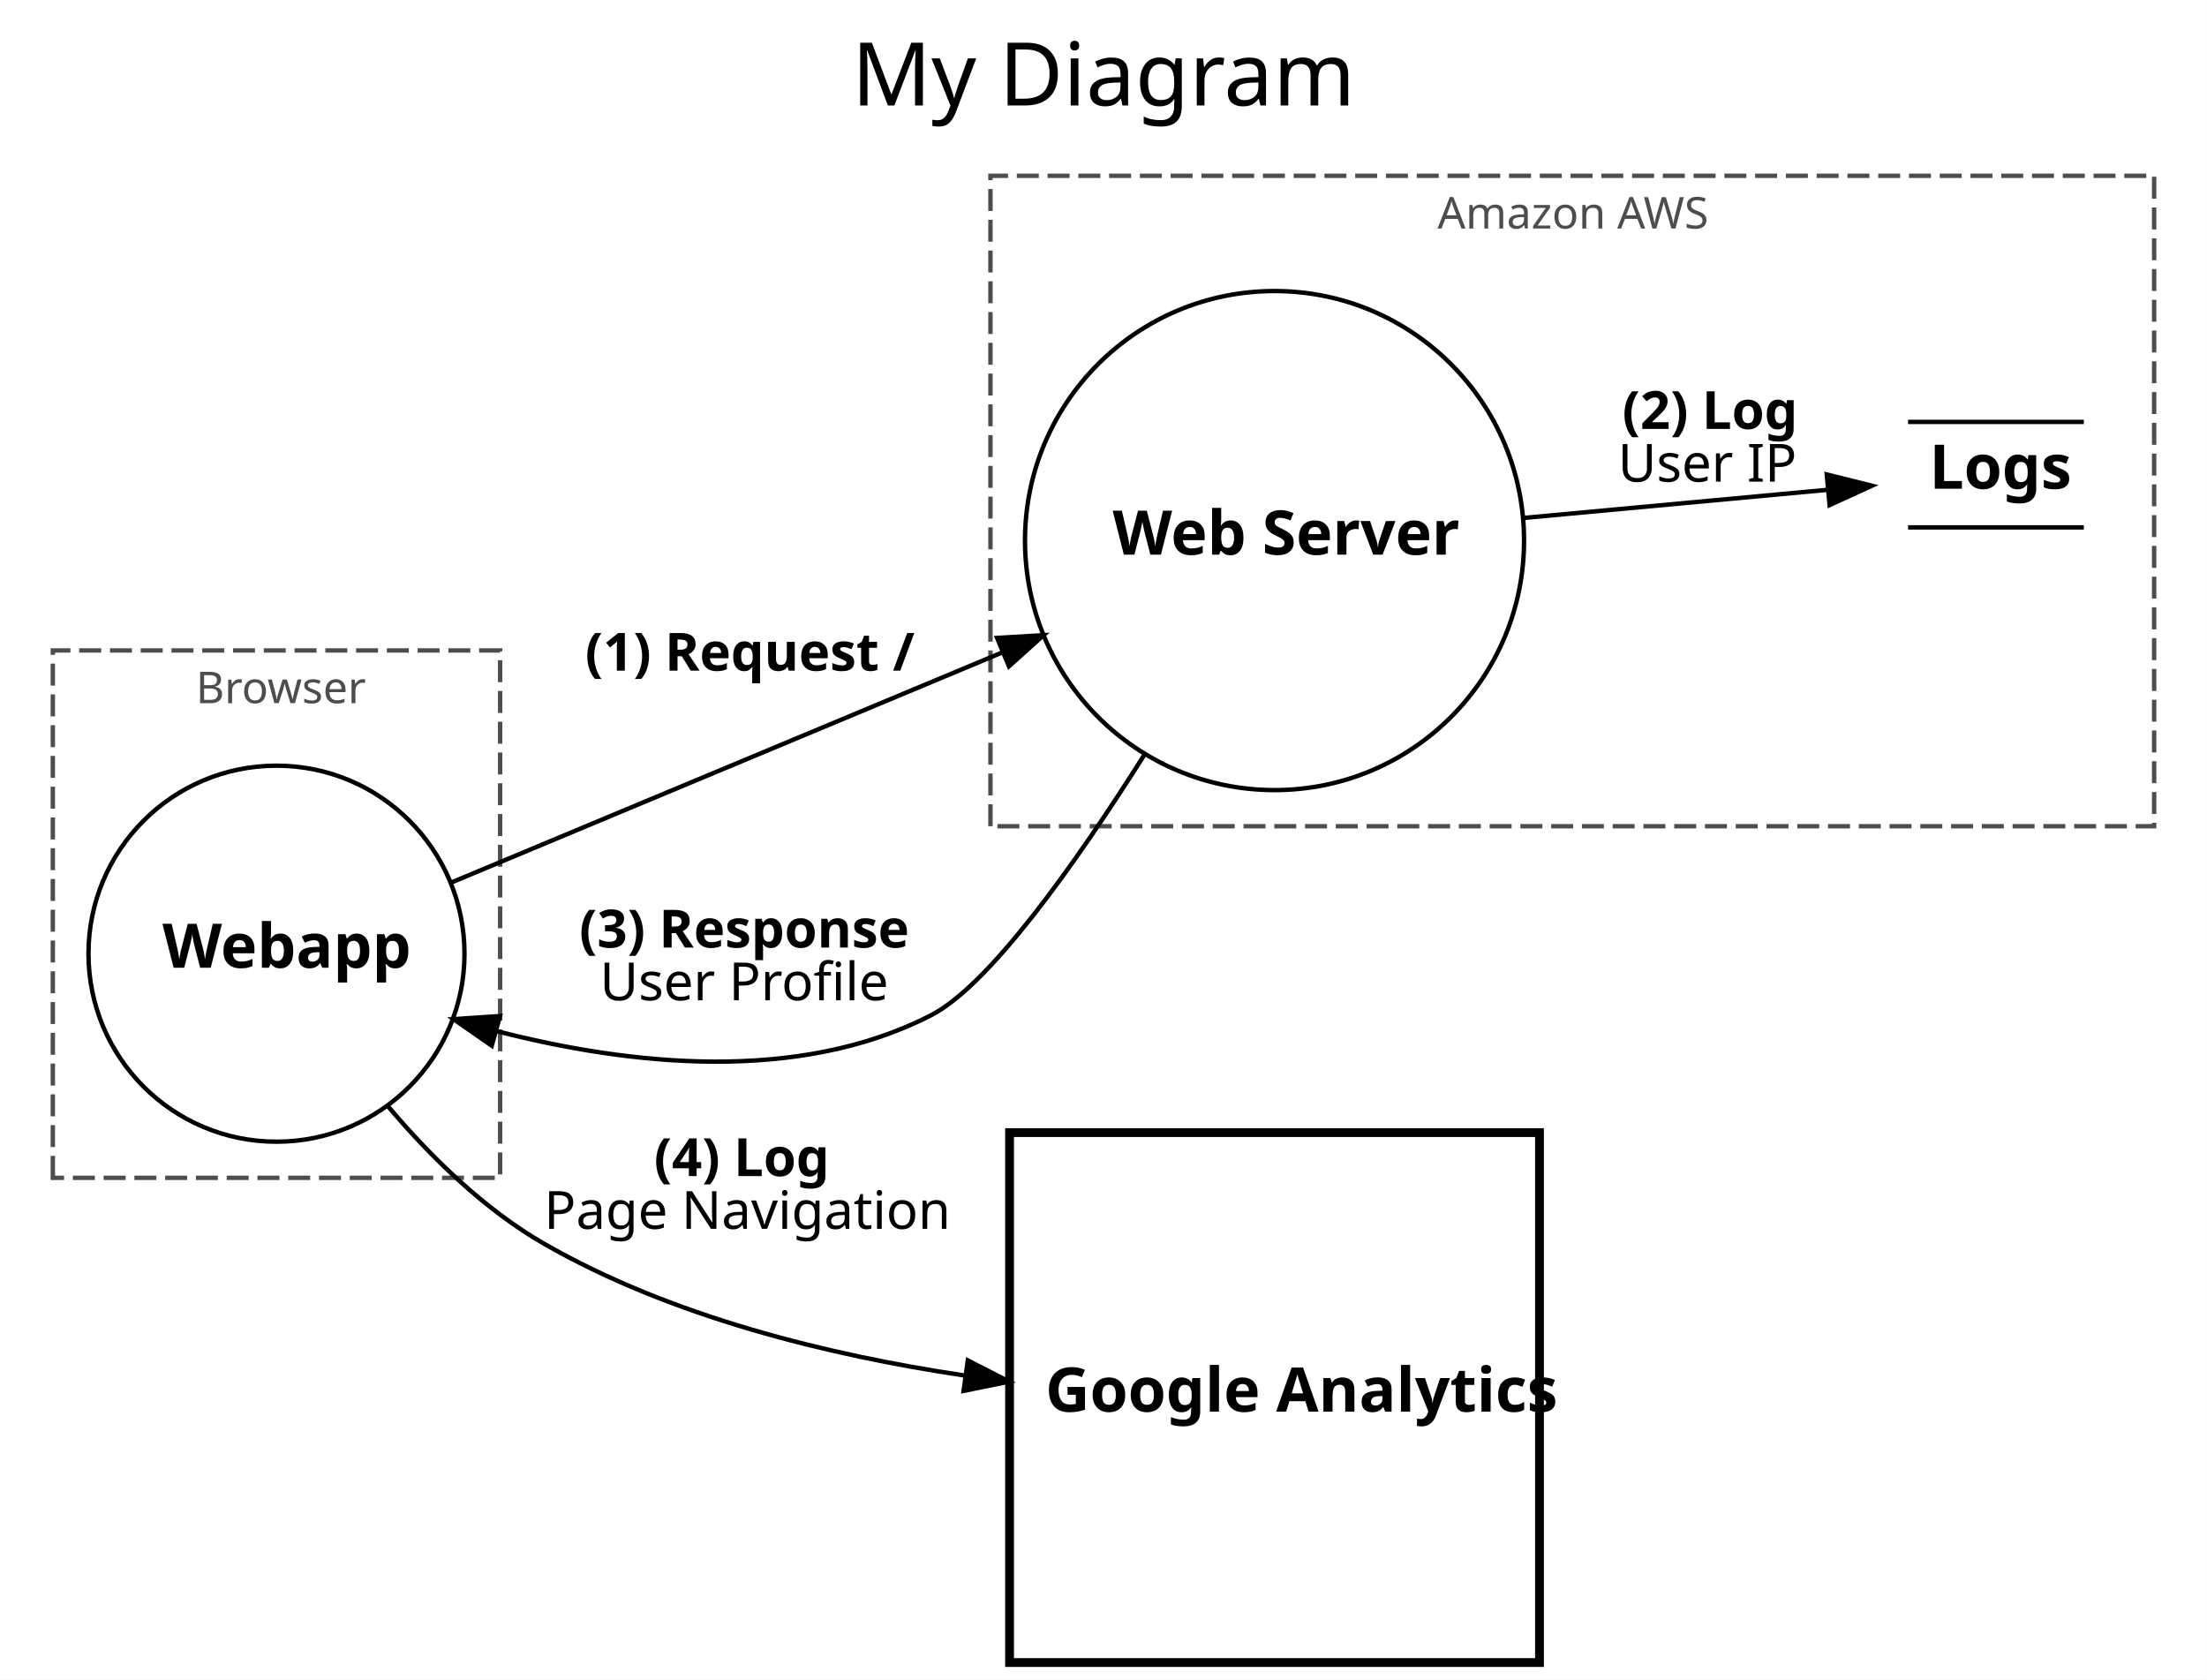
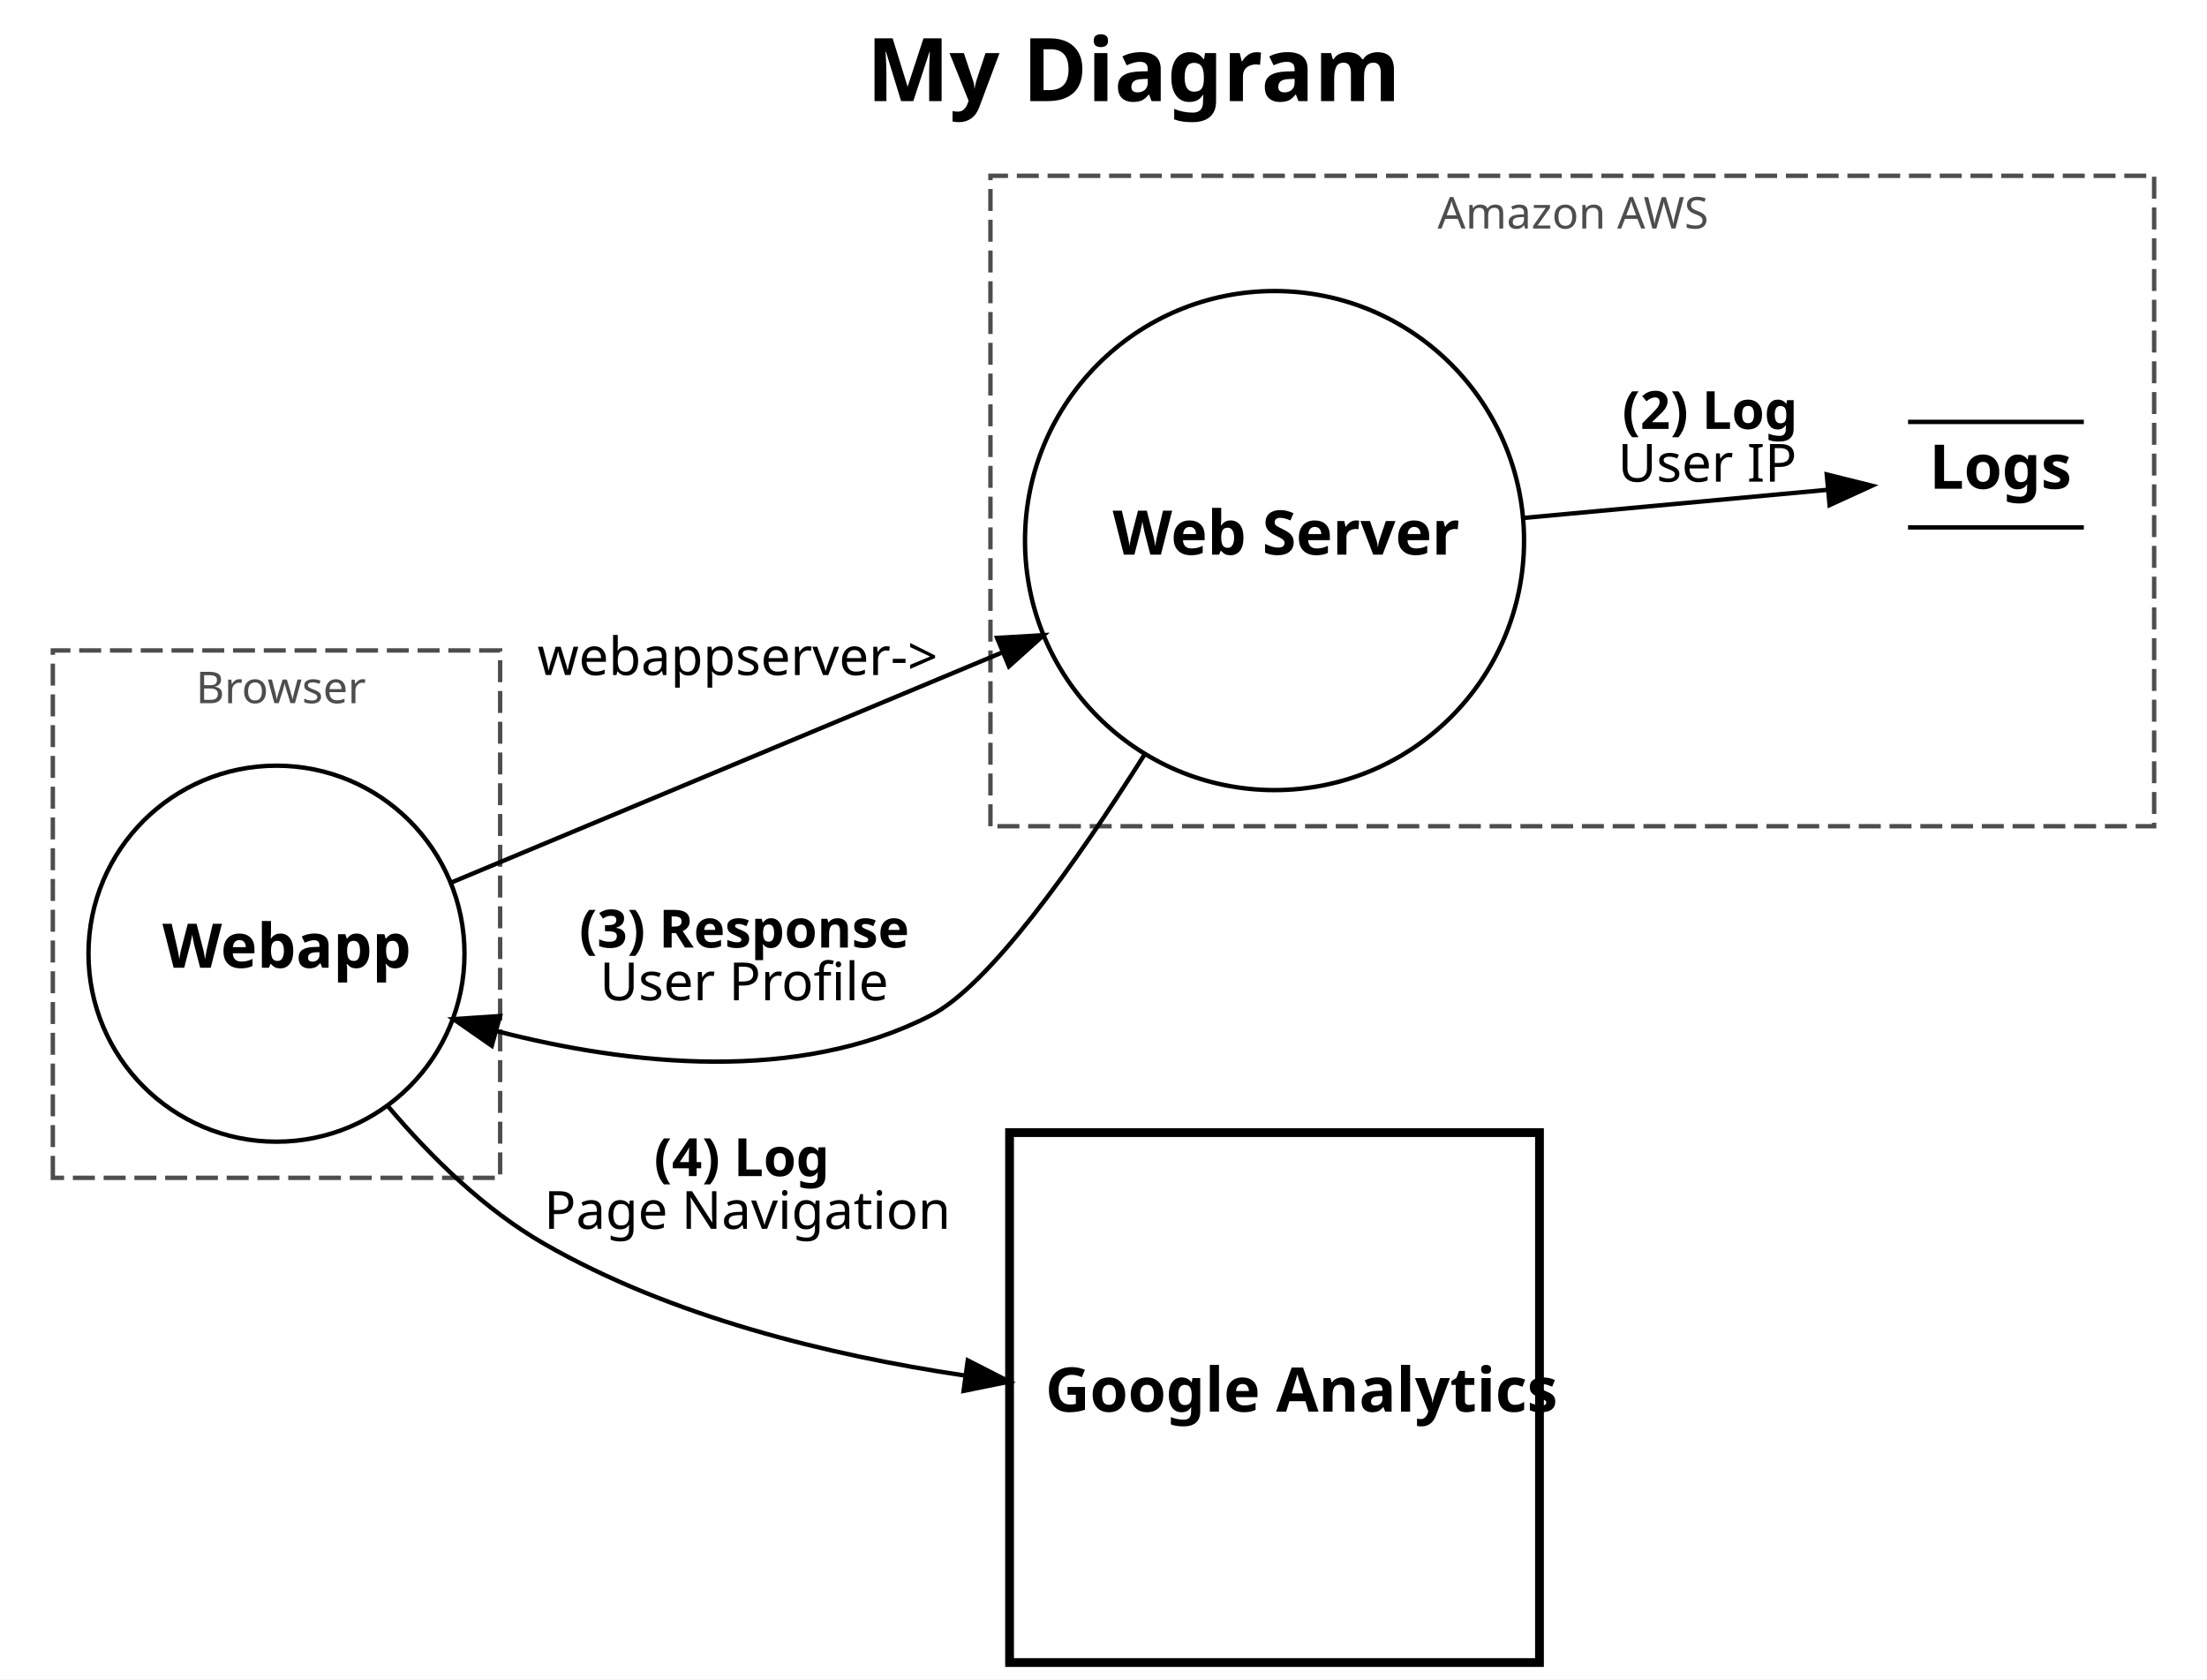
<svg xmlns="http://www.w3.org/2000/svg" width="502pt" height="382pt" viewBox="0.00 0.00 502.14 382.14">
  <g id="graph0" class="graph" transform="scale(1 1) rotate(0) translate(4 378.145)">
    <polygon fill="white" stroke="none" points="-4,4 -4,-378.145 498.137,-378.145 498.137,4 -4,4" />
-     <text text-anchor="middle" x="247.069" y="-354.145" font-family="sans-serif" font-size="20.00">My Diagram</text>
+     <text text-anchor="start" x="193.172" y="-355.145" font-family="sans-serif" font-weight="bold" font-size="20.00">My Diagram</text>
+     <g id="clust1" class="cluster">
+       <polygon fill="none" stroke="#4d4d4d" stroke-dasharray="5,2" points="8,-110.145 8,-230.145 109.78,-230.145 109.78,-110.145 8,-110.145" />
+       <text text-anchor="start" x="40.552" y="-218.145" font-family="sans-serif" font-size="10.00" fill="#4d4d4d">Browser</text>
+     </g>
    <g id="clust2" class="cluster">
      <polygon fill="none" stroke="#4d4d4d" stroke-dasharray="5,2" points="221.346,-190.145 221.346,-338.145 486.137,-338.145 486.137,-190.145 221.346,-190.145" />
      <text text-anchor="start" x="323.078" y="-326.145" font-family="sans-serif" font-size="10.00" fill="#4d4d4d">Amazon AWS</text>
-     </g>
-     <g id="clust1" class="cluster">
-       <polygon fill="none" stroke="#4d4d4d" stroke-dasharray="5,2" points="8,-110.145 8,-230.145 109.78,-230.145 109.78,-110.145 8,-110.145" />
-       <text text-anchor="start" x="40.552" y="-218.145" font-family="sans-serif" font-size="10.00" fill="#4d4d4d">Browser</text>
    </g>
    <g id="node1" class="node">
      <ellipse fill="none" stroke="black" cx="58.89" cy="-161.145" rx="42.78" ry="42.78" />
      <text text-anchor="start" x="32.941" y="-157.945" font-family="sans-serif" font-weight="bold" font-size="14.00">Webapp</text>
    </g>
    <g id="node2" class="node">
      <ellipse fill="none" stroke="black" cx="285.985" cy="-255.145" rx="56.778" ry="56.778" />
      <text text-anchor="start" x="249.153" y="-251.945" font-family="sans-serif" font-weight="bold" font-size="14.00">Web Server</text>
    </g>
    <g id="edge1" class="edge">
      <path fill="none" stroke="black" d="M98.841,-177.411C133.323,-191.81 184.216,-213.063 224.076,-229.709" />
      <polygon fill="black" stroke="black" points="222.86,-232.994 233.436,-233.618 225.557,-226.534 222.86,-232.994" />
-       <text text-anchor="start" x="129.128" y="-225.545" font-family="sans-serif" font-weight="bold" font-size="12.00">(1) Request /</text>
+       <text text-anchor="middle" x="163.81" y="-224.545" font-family="sans-serif" font-size="12.00">webappserver-&gt;</text>
    </g>
    <g id="node4" class="node">
      <polygon fill="none" stroke="black" stroke-width="2" points="346.274,-120.434 225.695,-120.434 225.695,0.145 346.274,0.145 346.274,-120.434" />
      <text text-anchor="start" x="233.84" y="-56.944" font-family="sans-serif" font-weight="bold" font-size="14.00">Google Analytics</text>
    </g>
    <g id="edge4" class="edge">
      <path fill="none" stroke="black" d="M84.266,-126.418C94.048,-114.842 106.228,-102.928 119.78,-95.144 148.674,-78.55 184.474,-69.791 215.353,-65.182" />
      <polygon fill="black" stroke="black" points="216.188,-68.6 225.619,-63.772 215.236,-61.665 216.188,-68.6" />
      <text text-anchor="start" x="144.799" y="-110.545" font-family="sans-serif" font-weight="bold" font-size="12.00">(4) Log</text>
      <text text-anchor="start" x="119.78" y="-98.544" font-family="sans-serif" font-size="12.00">Page Navigation</text>
    </g>
    <g id="edge3" class="edge">
      <path fill="none" stroke="black" d="M256.434,-206.502C240.39,-181.104 221.004,-153.919 207.84,-147.145 177.542,-131.553 139.128,-135.775 109.036,-143.516" />
      <polygon fill="black" stroke="black" points="107.874,-140.206 99.174,-146.253 109.746,-146.952 107.874,-140.206" />
      <text text-anchor="start" x="127.792" y="-162.545" font-family="sans-serif" font-weight="bold" font-size="12.00">(3) Response</text>
      <text text-anchor="start" x="132.468" y="-150.545" font-family="sans-serif" font-size="12.00">User Profile</text>
    </g>
    <g id="node3" class="node">
      <text text-anchor="start" x="434.958" y="-266.945" font-family="sans-serif" font-weight="bold" font-size="14.00">Logs</text>
      <polyline fill="none" stroke="black" points="430.137,-258.145 470.137,-258.145 " />
      <polyline fill="none" stroke="black" points="470.137,-282.145 430.137,-282.145 " />
    </g>
    <g id="edge2" class="edge">
      <path fill="none" stroke="black" d="M342.788,-260.307C365.568,-262.414 391.305,-264.795 411.754,-266.686" />
      <polygon fill="black" stroke="black" points="411.642,-270.191 421.922,-267.627 412.287,-263.221 411.642,-270.191" />
      <text text-anchor="start" x="365.122" y="-280.545" font-family="sans-serif" font-weight="bold" font-size="12.00">(2) Log</text>
      <text text-anchor="start" x="364.129" y="-268.545" font-family="sans-serif" font-size="12.00">User IP</text>
    </g>
  </g>
</svg>
